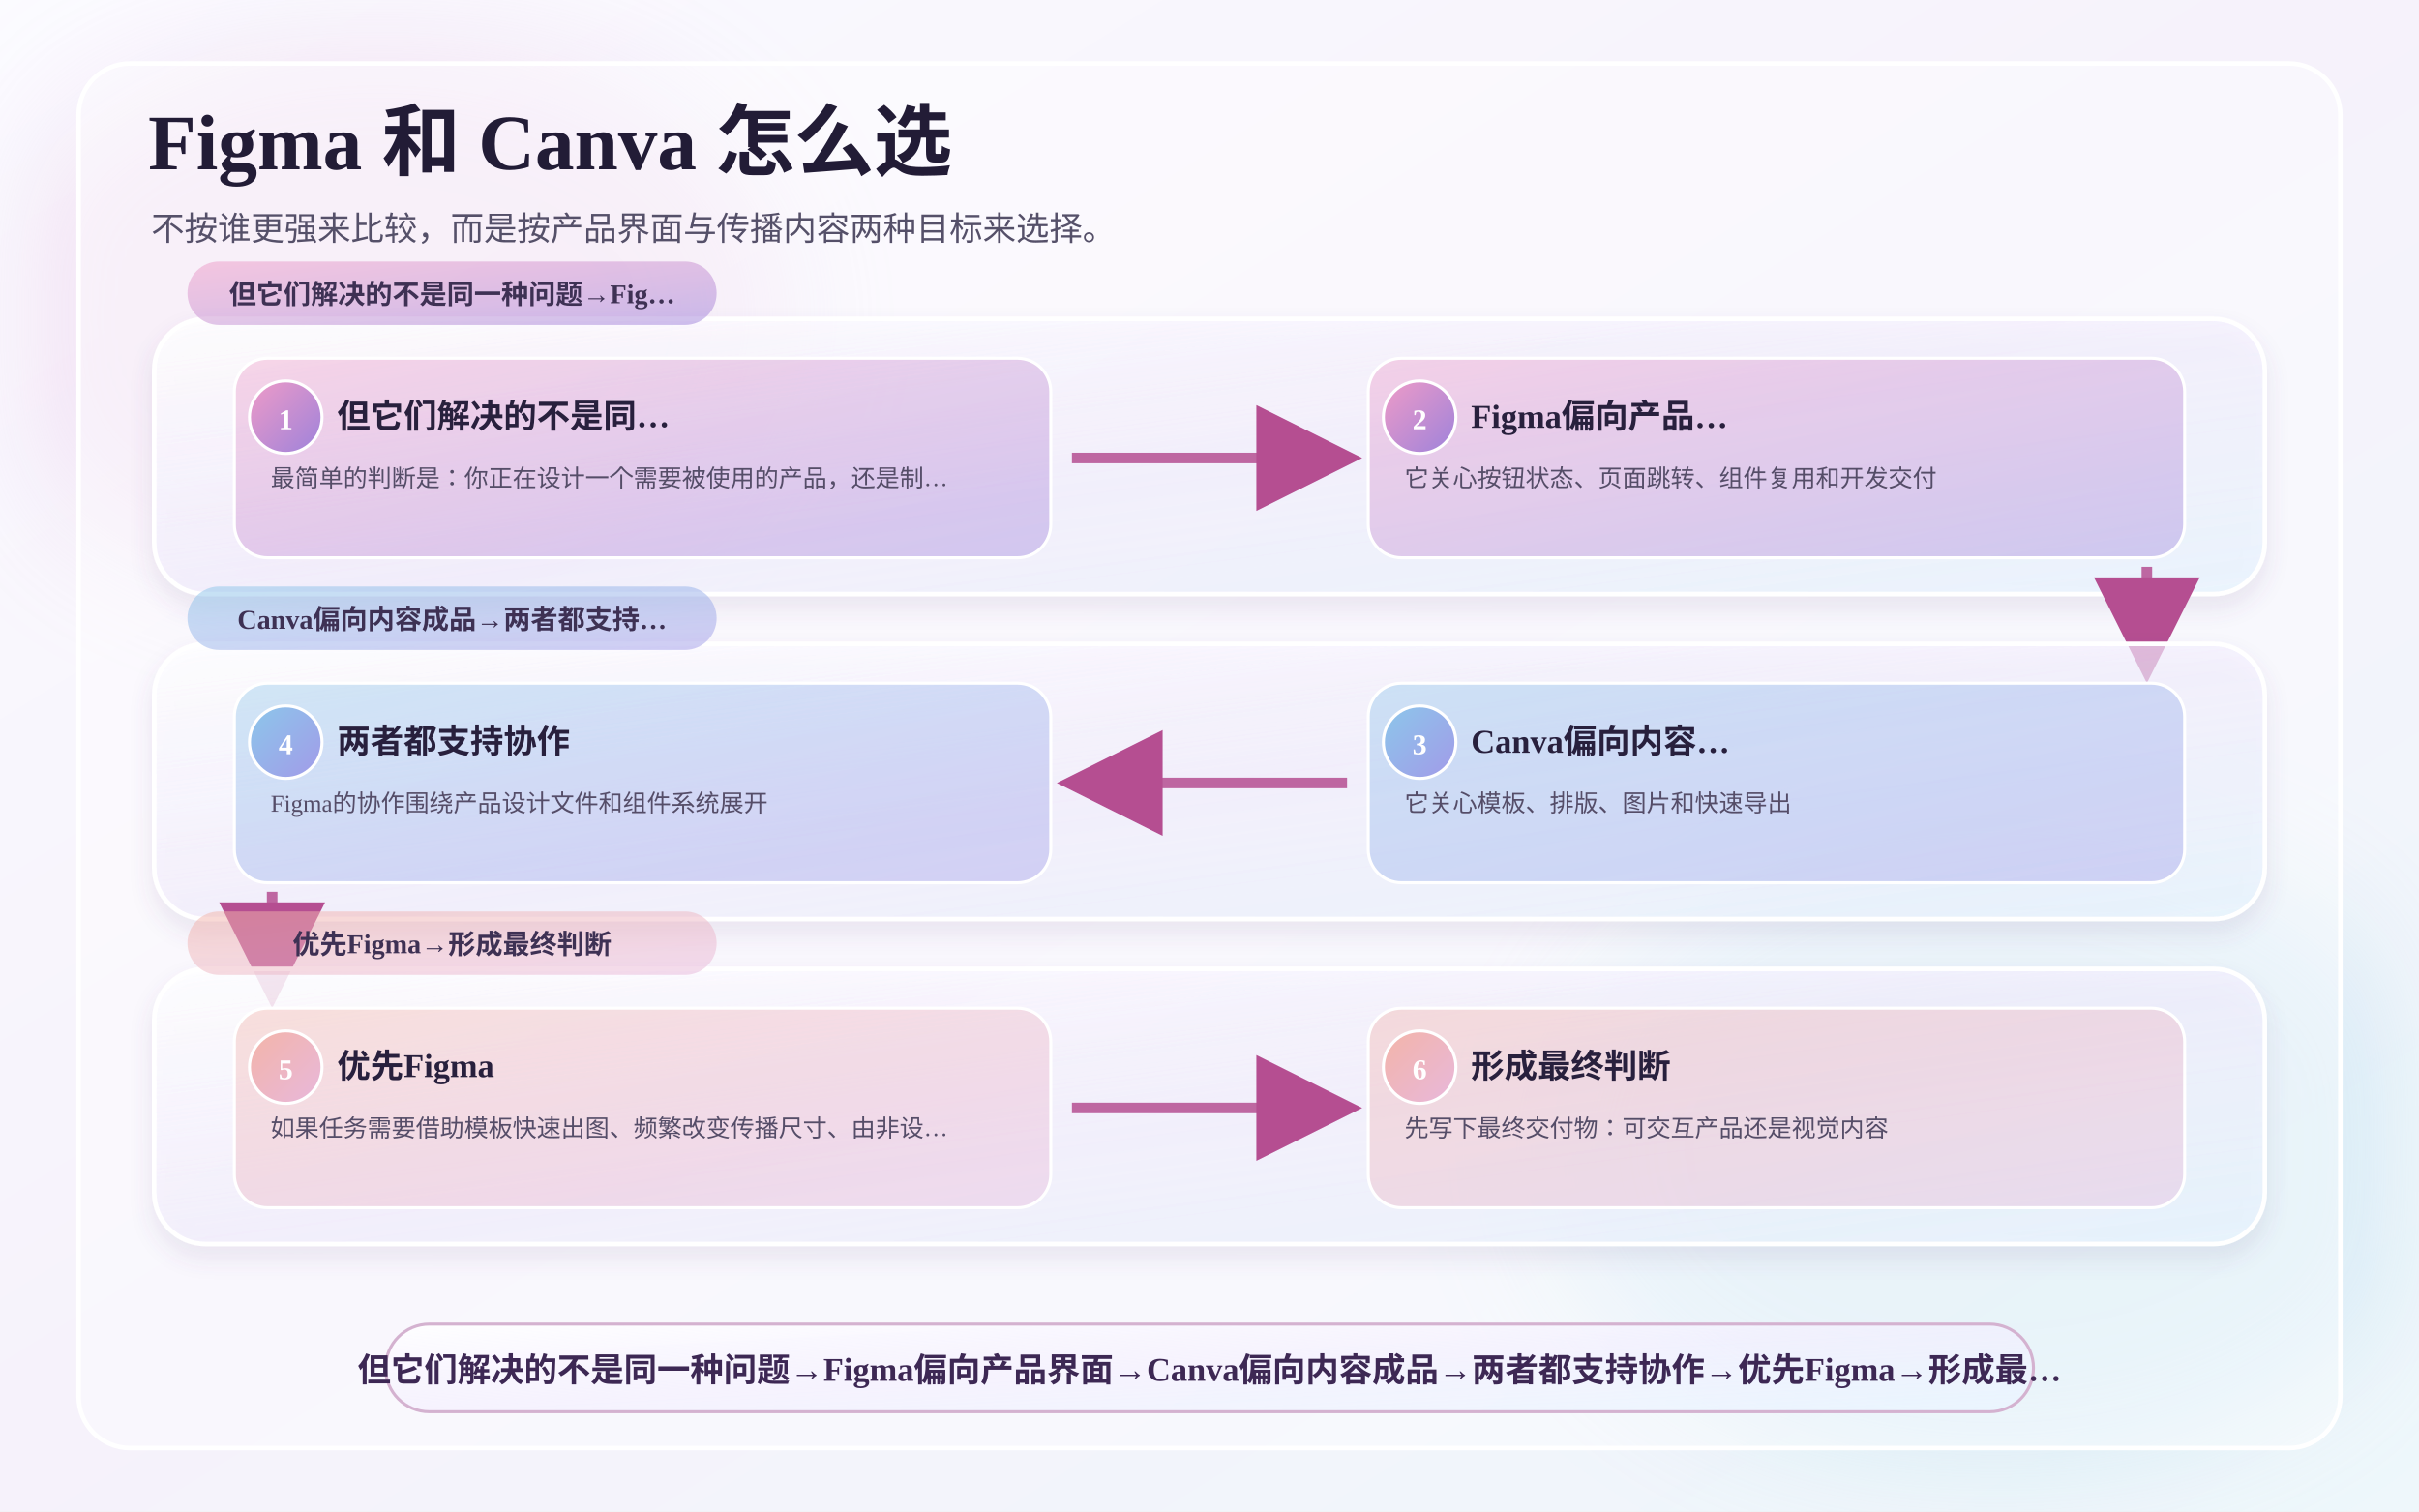
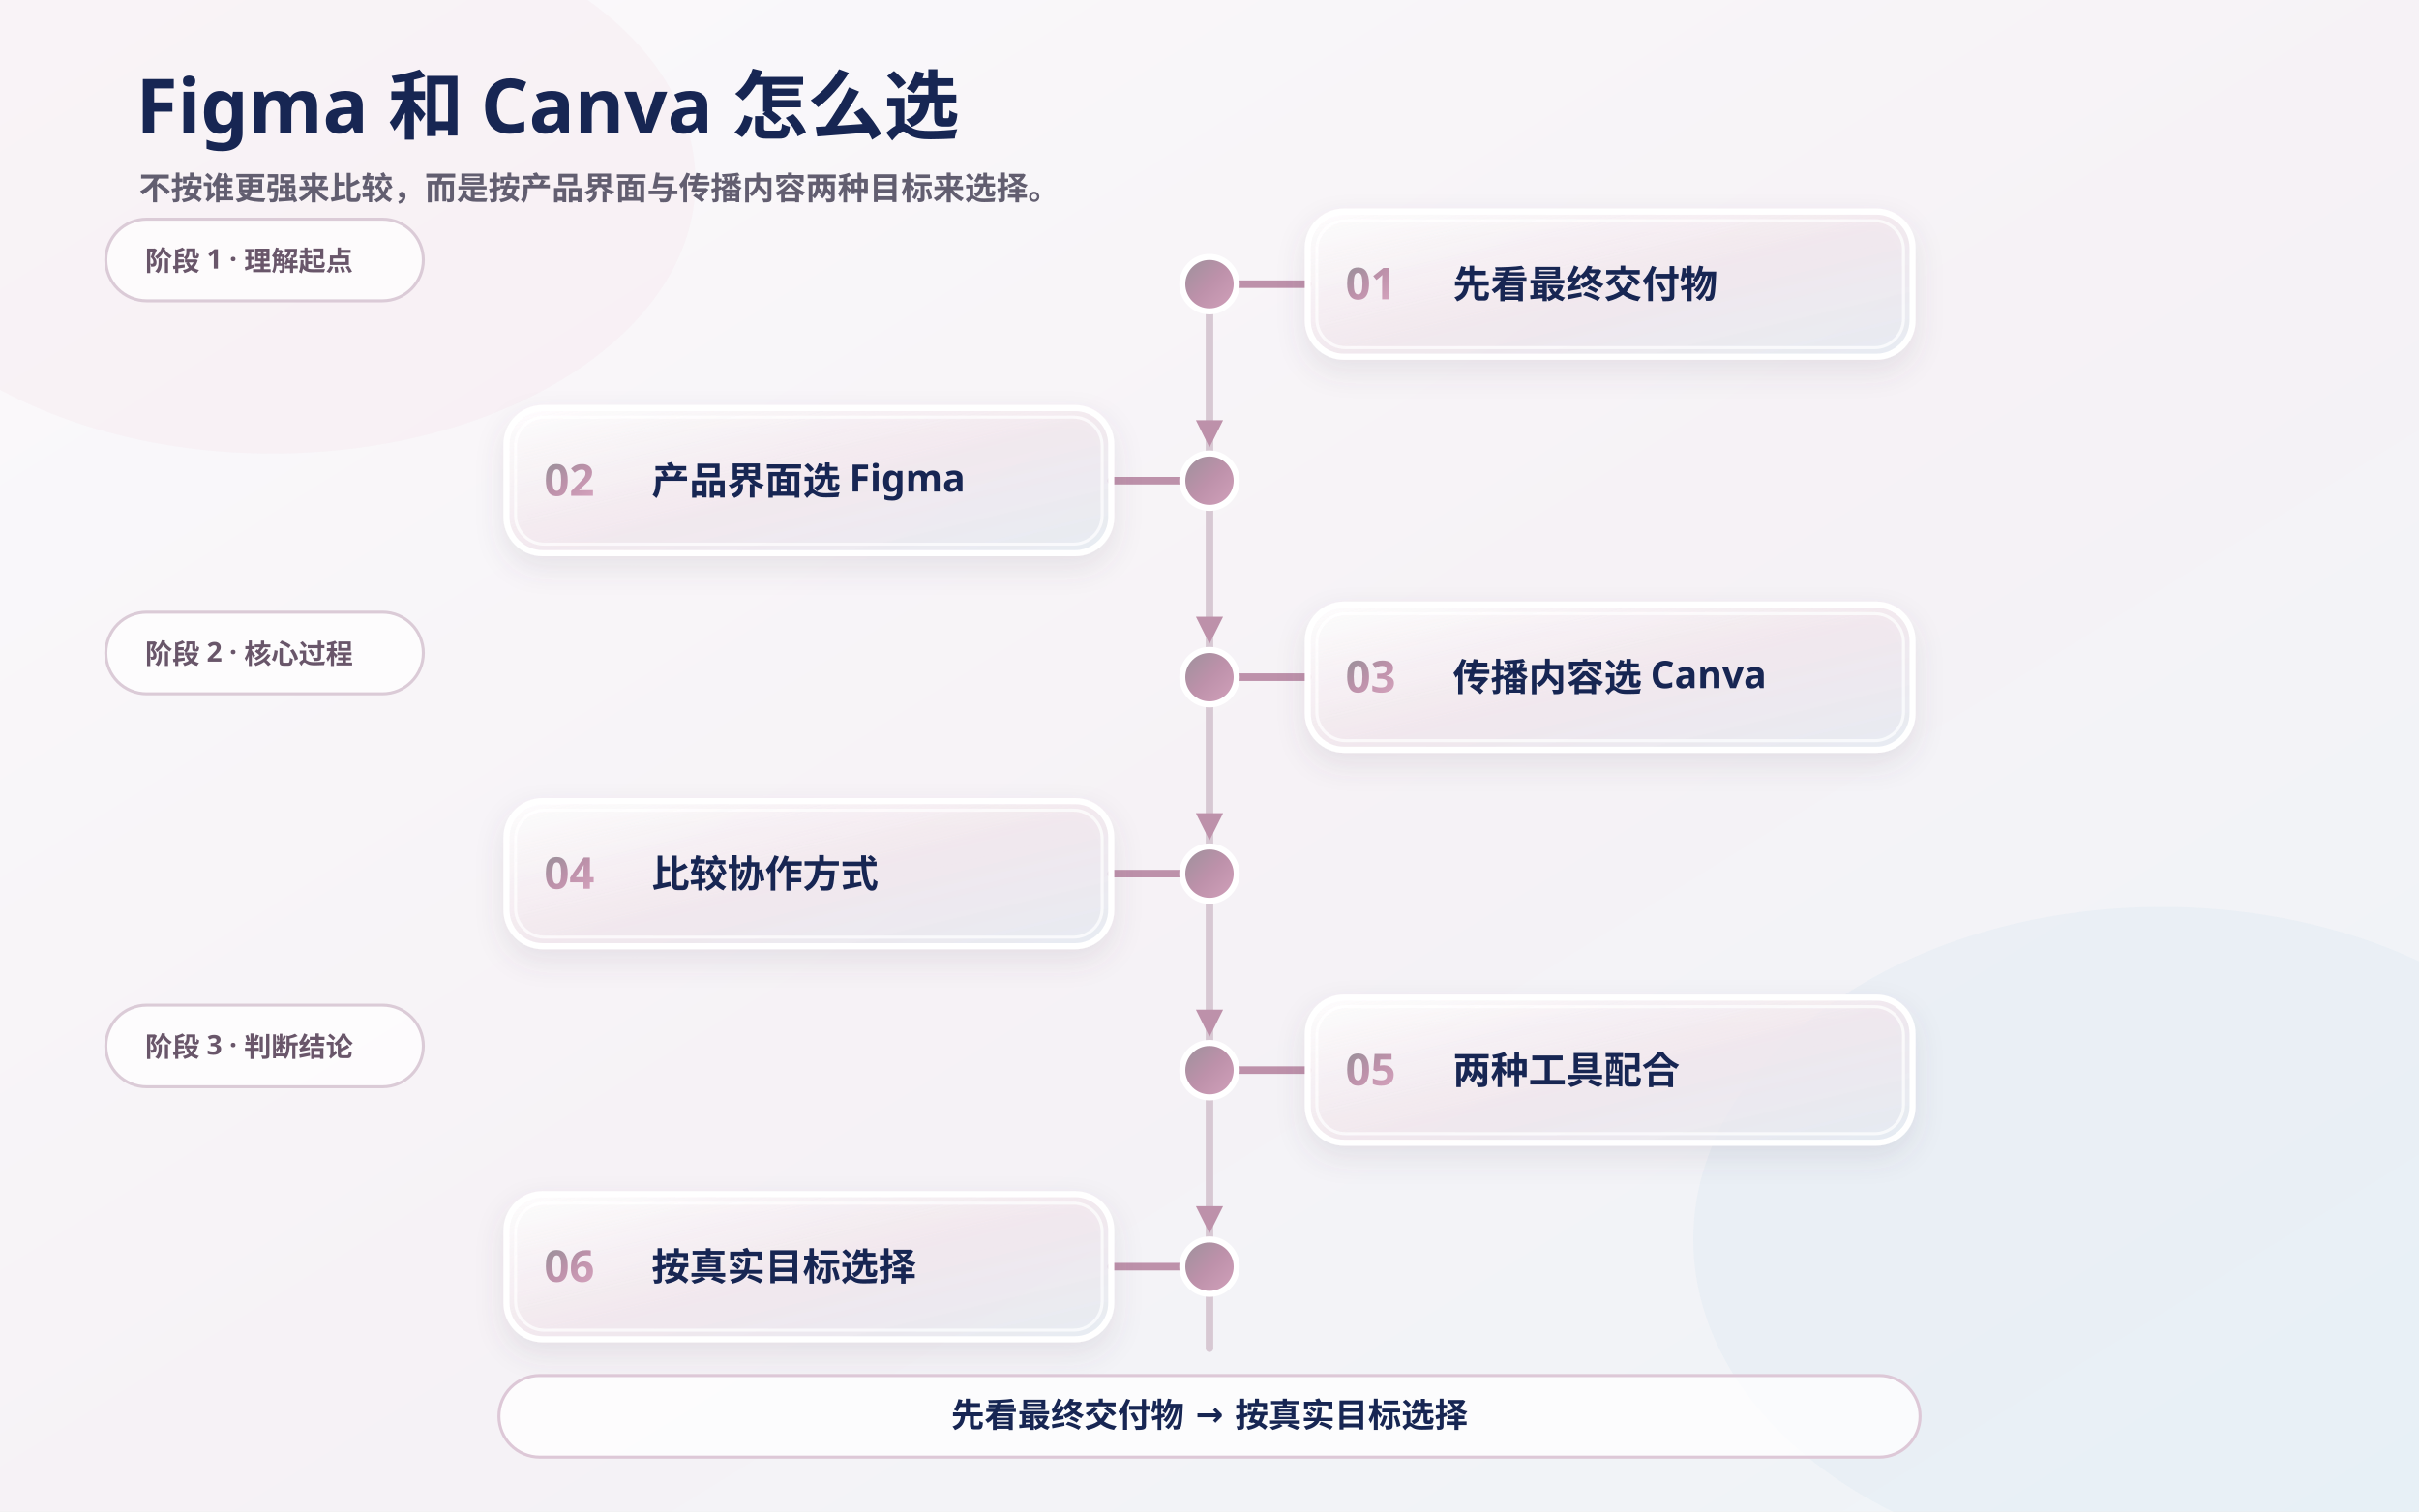
<svg xmlns="http://www.w3.org/2000/svg" width="1600" height="1000" viewBox="0 0 1600 1000">
  <defs>
-     <linearGradient id="bg" x1="0" y1="0" x2="1" y2="1">
-       <stop offset="0" stop-color="#fbfbff" />
-       <stop offset=".48" stop-color="#f6f2fb" />
-       <stop offset="1" stop-color="#eef7fb" />
+     <linearGradient id="bg3" x1="0" y1="0" x2="1" y2="1">
+       <stop stop-color="#fbfafc" />
+       <stop offset=".52" stop-color="#f6f2f6" />
+       <stop offset="1" stop-color="#eef4f8" />
    </linearGradient>
-     <linearGradient id="pink" x1="0" y1="0" x2="1" y2="1">
-       <stop stop-color="#ef9bc7" />
-       <stop offset="1" stop-color="#9d82db" />
+     <linearGradient id="glass3" x1="0" y1="0" x2="1" y2="1">
+       <stop stop-color="#ffffff" stop-opacity=".94" />
+       <stop offset=".52" stop-color="#f3e8ee" stop-opacity=".76" />
+       <stop offset="1" stop-color="#e5edf4" stop-opacity=".78" />
    </linearGradient>
-     <linearGradient id="blue" x1="0" y1="0" x2="1" y2="1">
-       <stop stop-color="#8cc7eb" />
-       <stop offset="1" stop-color="#a29ae8" />
+     <linearGradient id="accent3" x1="0" y1="0" x2="1" y2="1">
+       <stop stop-color="#9a919a" />
+       <stop offset=".5" stop-color="#bd91aa" />
+       <stop offset="1" stop-color="#d3a2bc" />
    </linearGradient>
-     <linearGradient id="peach" x1="0" y1="0" x2="1" y2="1">
-       <stop stop-color="#f3b4a8" />
-       <stop offset="1" stop-color="#e8b8dc" />
-     </linearGradient>
-     <linearGradient id="glass" x1="0" y1="0" x2="1" y2="1">
-       <stop stop-color="#ffffff" stop-opacity=".88" />
-       <stop offset=".5" stop-color="#f4efff" stop-opacity=".65" />
-       <stop offset="1" stop-color="#e9f6ff" stop-opacity=".74" />
-     </linearGradient>
-     <filter id="shadow" x="-20%" y="-20%" width="140%" height="150%">
-       <feDropShadow dx="0" dy="8" stdDeviation="7" flood-color="#6b568f" flood-opacity=".15" />
+     <filter id="shadow3" x="-20%" y="-30%" width="140%" height="170%">
+       <feDropShadow dx="0" dy="8" stdDeviation="9" flood-color="#62586d" flood-opacity=".14" />
    </filter>
-     <filter id="soft" x="-30%" y="-30%" width="160%" height="160%">
-       <feGaussianBlur stdDeviation="42" />
-     </filter>
-     <marker id="arrow" markerWidth="10" markerHeight="10" refX="8" refY="5" orient="auto">
-       <path d="M0,0 L10,5 L0,10 Z" fill="#b54e91" />
+     <marker id="down3" markerUnits="userSpaceOnUse" markerWidth="22" markerHeight="18" refX="16" refY="9" orient="auto">
+       <path d="M0 0L18 9L0 18Z" fill="#bd91aa" />
    </marker>
  </defs>
-   <rect width="1600" height="1000" fill="url(#bg)" />
-   <ellipse cx="250" cy="210" rx="270" ry="190" fill="#dda6da" opacity=".22" filter="url(#soft)" />
-   <ellipse cx="1320" cy="760" rx="300" ry="210" fill="#8fcce5" opacity=".22" filter="url(#soft)" />
-   <rect x="52" y="42" width="1496" height="916" rx="34" fill="#ffffff" fill-opacity=".38" stroke="#ffffff" stroke-width="3" />
-   <text x="98" y="112" text-anchor="start" font-size="52" font-weight="800" fill="#221c36">
-     <tspan x="98" dy="0">Figma 和 Canva 怎么选</tspan>
-   </text>
-   <text x="100" y="159" text-anchor="start" font-size="22" font-weight="520" fill="#555069">
-     <tspan x="100" dy="0">不按谁更强来比较，而是按产品界面与传播内容两种目标来选择。</tspan>
-   </text>
-   <rect x="102" y="211" width="1396" height="182" rx="34" fill="url(#glass)" stroke="#ffffff" stroke-width="3" filter="url(#shadow)" />
-   <rect x="124" y="173" width="350" height="42" rx="21" fill="url(#pink)" fill-opacity=".5" />
-   <text x="299" y="201" text-anchor="middle" font-size="18" font-weight="760" fill="#3e3154">
-     <tspan x="299" dy="0">但它们解决的不是同一种问题→Fig…</tspan>
-   </text>
-   <rect x="155" y="237" width="540" height="132" rx="22" fill="url(#pink)" fill-opacity=".38" stroke="#ffffff" stroke-width="2" />
-   <circle cx="189" cy="276" r="24" fill="url(#pink)" stroke="#ffffff" stroke-width="2" />
-   <text x="189" y="284" text-anchor="middle" font-size="19" font-weight="820" fill="#ffffff">
-     <tspan x="189" dy="0">1</tspan>
-   </text>
-   <text x="223" y="283" text-anchor="start" font-size="22" font-weight="800" fill="#28203d">
-     <tspan x="223" dy="0">但它们解决的不是同…</tspan>
-   </text>
-   <text x="179" y="322" text-anchor="start" font-size="16" font-weight="520" fill="#554d68">
-     <tspan x="179" dy="0">最简单的判断是：你正在设计一个需要被使用的产品，还是制…</tspan>
-   </text>
-   <path d="M 709 303 L 887 303" stroke="#b54e91" stroke-width="7" stroke-opacity=".84" marker-end="url(#arrow)" />
-   <rect x="905" y="237" width="540" height="132" rx="22" fill="url(#pink)" fill-opacity=".38" stroke="#ffffff" stroke-width="2" />
-   <circle cx="939" cy="276" r="24" fill="url(#pink)" stroke="#ffffff" stroke-width="2" />
-   <text x="939" y="284" text-anchor="middle" font-size="19" font-weight="820" fill="#ffffff">
-     <tspan x="939" dy="0">2</tspan>
-   </text>
-   <text x="973" y="283" text-anchor="start" font-size="22" font-weight="800" fill="#28203d">
-     <tspan x="973" dy="0">Figma偏向产品…</tspan>
-   </text>
-   <text x="929" y="322" text-anchor="start" font-size="16" font-weight="520" fill="#554d68">
-     <tspan x="929" dy="0">它关心按钮状态、页面跳转、组件复用和开发交付</tspan>
-   </text>
-   <path d="M 1420 375 C 1420 430,1420 370,1420 438" fill="none" stroke="#b54e91" stroke-width="7" stroke-opacity=".84" marker-end="url(#arrow)" />
-   <rect x="102" y="426" width="1396" height="182" rx="34" fill="url(#glass)" stroke="#ffffff" stroke-width="3" filter="url(#shadow)" />
-   <rect x="124" y="388" width="350" height="42" rx="21" fill="url(#blue)" fill-opacity=".5" />
-   <text x="299" y="416" text-anchor="middle" font-size="18" font-weight="760" fill="#3e3154">
-     <tspan x="299" dy="0">Canva偏向内容成品→两者都支持…</tspan>
-   </text>
-   <rect x="905" y="452" width="540" height="132" rx="22" fill="url(#blue)" fill-opacity=".38" stroke="#ffffff" stroke-width="2" />
-   <circle cx="939" cy="491" r="24" fill="url(#blue)" stroke="#ffffff" stroke-width="2" />
-   <text x="939" y="499" text-anchor="middle" font-size="19" font-weight="820" fill="#ffffff">
-     <tspan x="939" dy="0">3</tspan>
-   </text>
-   <text x="973" y="498" text-anchor="start" font-size="22" font-weight="800" fill="#28203d">
-     <tspan x="973" dy="0">Canva偏向内容…</tspan>
-   </text>
-   <text x="929" y="537" text-anchor="start" font-size="16" font-weight="520" fill="#554d68">
-     <tspan x="929" dy="0">它关心模板、排版、图片和快速导出</tspan>
-   </text>
-   <path d="M 891 518 L 713 518" stroke="#b54e91" stroke-width="7" stroke-opacity=".84" marker-end="url(#arrow)" />
-   <rect x="155" y="452" width="540" height="132" rx="22" fill="url(#blue)" fill-opacity=".38" stroke="#ffffff" stroke-width="2" />
-   <circle cx="189" cy="491" r="24" fill="url(#blue)" stroke="#ffffff" stroke-width="2" />
-   <text x="189" y="499" text-anchor="middle" font-size="19" font-weight="820" fill="#ffffff">
-     <tspan x="189" dy="0">4</tspan>
-   </text>
-   <text x="223" y="498" text-anchor="start" font-size="22" font-weight="800" fill="#28203d">
-     <tspan x="223" dy="0">两者都支持协作</tspan>
-   </text>
-   <text x="179" y="537" text-anchor="start" font-size="16" font-weight="520" fill="#554d68">
-     <tspan x="179" dy="0">Figma的协作围绕产品设计文件和组件系统展开</tspan>
-   </text>
-   <path d="M 180 590 C 180 645,180 585,180 653" fill="none" stroke="#b54e91" stroke-width="7" stroke-opacity=".84" marker-end="url(#arrow)" />
-   <rect x="102" y="641" width="1396" height="182" rx="34" fill="url(#glass)" stroke="#ffffff" stroke-width="3" filter="url(#shadow)" />
-   <rect x="124" y="603" width="350" height="42" rx="21" fill="url(#peach)" fill-opacity=".5" />
-   <text x="299" y="631" text-anchor="middle" font-size="18" font-weight="760" fill="#3e3154">
-     <tspan x="299" dy="0">优先Figma→形成最终判断</tspan>
-   </text>
-   <rect x="155" y="667" width="540" height="132" rx="22" fill="url(#peach)" fill-opacity=".38" stroke="#ffffff" stroke-width="2" />
-   <circle cx="189" cy="706" r="24" fill="url(#peach)" stroke="#ffffff" stroke-width="2" />
-   <text x="189" y="714" text-anchor="middle" font-size="19" font-weight="820" fill="#ffffff">
-     <tspan x="189" dy="0">5</tspan>
-   </text>
-   <text x="223" y="713" text-anchor="start" font-size="22" font-weight="800" fill="#28203d">
-     <tspan x="223" dy="0">优先Figma</tspan>
-   </text>
-   <text x="179" y="752" text-anchor="start" font-size="16" font-weight="520" fill="#554d68">
-     <tspan x="179" dy="0">如果任务需要借助模板快速出图、频繁改变传播尺寸、由非设…</tspan>
-   </text>
-   <path d="M 709 733 L 887 733" stroke="#b54e91" stroke-width="7" stroke-opacity=".84" marker-end="url(#arrow)" />
-   <rect x="905" y="667" width="540" height="132" rx="22" fill="url(#peach)" fill-opacity=".38" stroke="#ffffff" stroke-width="2" />
-   <circle cx="939" cy="706" r="24" fill="url(#peach)" stroke="#ffffff" stroke-width="2" />
-   <text x="939" y="714" text-anchor="middle" font-size="19" font-weight="820" fill="#ffffff">
-     <tspan x="939" dy="0">6</tspan>
-   </text>
-   <text x="973" y="713" text-anchor="start" font-size="22" font-weight="800" fill="#28203d">
-     <tspan x="973" dy="0">形成最终判断</tspan>
-   </text>
-   <text x="929" y="752" text-anchor="start" font-size="16" font-weight="520" fill="#554d68">
-     <tspan x="929" dy="0">先写下最终交付物：可交互产品还是视觉内容</tspan>
-   </text>
-   <rect x="255" y="876" width="1090" height="58" rx="29" fill="url(#glass)" stroke="#d4b2d0" stroke-width="2" />
-   <text x="800" y="914" text-anchor="middle" font-size="22" font-weight="780" fill="#3d2854">
-     <tspan x="800" dy="0">但它们解决的不是同一种问题→Figma偏向产品界面→Canva偏向内容成品→两者都支持协作→优先Figma→形成最…</tspan>
-   </text>
+   <rect width="1600" height="1000" fill="url(#bg3)" />
+   <ellipse cx="180" cy="120" rx="280" ry="180" fill="#eab7cc" opacity=".10" />
+   <ellipse cx="1430" cy="820" rx="310" ry="220" fill="#a9cfe2" opacity=".11" />
+   <text x="90" y="88" font-family="Noto Sans SC, Microsoft YaHei, sans-serif" font-size="50" font-weight="900" fill="#172653">Figma 和 Canva 怎么选</text>
+   <text x="92" y="132" font-family="Noto Sans SC, Microsoft YaHei, sans-serif" font-size="21" font-weight="560" fill="#625e70">不按谁更强来比较，而是按产品界面与传播内容两种目标来选择。</text>
+   <path d="M800 184 V892" stroke="#d7c8d3" stroke-width="5" stroke-linecap="round" />
+   <rect x="70" y="145.0" width="210" height="54" rx="27" fill="#fff" fill-opacity=".7" stroke="#dbcbd7" stroke-width="2" />
+   <text x="96" y="179.0" font-family="Noto Sans SC, Microsoft YaHei, sans-serif" font-size="18" font-weight="850" fill="#69566a">阶段 1 · 理解起点</text>
+   <path d="M817 188.0 H865" stroke="#bd91aa" stroke-width="5" stroke-linecap="round" />
+   <circle cx="800" cy="188.0" r="18" fill="url(#accent3)" stroke="#fff" stroke-width="4" />
+   <g filter="url(#shadow3)">
+     <rect x="865" y="140.0" width="400" height="96" rx="24" fill="url(#glass3)" stroke="#fff" stroke-width="4" />
+     <rect x="871" y="146.0" width="388" height="84" rx="19" fill="none" stroke="#fff" stroke-opacity=".72" stroke-width="2" />
+   </g>
+   <text x="890" y="198.0" font-family="Noto Sans SC, Microsoft YaHei, sans-serif" font-size="29" font-weight="900" fill="url(#accent3)">01</text>
+   <text x="961" y="197.0" font-family="Noto Sans SC, Microsoft YaHei, sans-serif" font-size="25" font-weight="850" fill="#172653">先看最终交付物</text>
+   <path d="M800 210.0 V294.0" stroke="url(#accent3)" stroke-width="7" stroke-linecap="round" marker-end="url(#down3)" />
+   <path d="M783 318.0 H735" stroke="#bd91aa" stroke-width="5" stroke-linecap="round" />
+   <circle cx="800" cy="318.0" r="18" fill="url(#accent3)" stroke="#fff" stroke-width="4" />
+   <g filter="url(#shadow3)">
+     <rect x="335" y="270.0" width="400" height="96" rx="24" fill="url(#glass3)" stroke="#fff" stroke-width="4" />
+     <rect x="341" y="276.0" width="388" height="84" rx="19" fill="none" stroke="#fff" stroke-opacity=".72" stroke-width="2" />
+   </g>
+   <text x="360" y="328.0" font-family="Noto Sans SC, Microsoft YaHei, sans-serif" font-size="29" font-weight="900" fill="url(#accent3)">02</text>
+   <text x="431" y="327.0" font-family="Noto Sans SC, Microsoft YaHei, sans-serif" font-size="25" font-weight="850" fill="#172653">产品界面选 Figma</text>
+   <path d="M800 340.0 V424.0" stroke="url(#accent3)" stroke-width="7" stroke-linecap="round" marker-end="url(#down3)" />
+   <rect x="70" y="405.0" width="210" height="54" rx="27" fill="#fff" fill-opacity=".7" stroke="#dbcbd7" stroke-width="2" />
+   <text x="96" y="439.0" font-family="Noto Sans SC, Microsoft YaHei, sans-serif" font-size="18" font-weight="850" fill="#69566a">阶段 2 · 核心过程</text>
+   <path d="M817 448.0 H865" stroke="#bd91aa" stroke-width="5" stroke-linecap="round" />
+   <circle cx="800" cy="448.0" r="18" fill="url(#accent3)" stroke="#fff" stroke-width="4" />
+   <g filter="url(#shadow3)">
+     <rect x="865" y="400.0" width="400" height="96" rx="24" fill="url(#glass3)" stroke="#fff" stroke-width="4" />
+     <rect x="871" y="406.0" width="388" height="84" rx="19" fill="none" stroke="#fff" stroke-opacity=".72" stroke-width="2" />
+   </g>
+   <text x="890" y="458.0" font-family="Noto Sans SC, Microsoft YaHei, sans-serif" font-size="29" font-weight="900" fill="url(#accent3)">03</text>
+   <text x="961" y="457.0" font-family="Noto Sans SC, Microsoft YaHei, sans-serif" font-size="25" font-weight="850" fill="#172653">传播内容选 Canva</text>
+   <path d="M800 470.0 V554.0" stroke="url(#accent3)" stroke-width="7" stroke-linecap="round" marker-end="url(#down3)" />
+   <path d="M783 578.0 H735" stroke="#bd91aa" stroke-width="5" stroke-linecap="round" />
+   <circle cx="800" cy="578.0" r="18" fill="url(#accent3)" stroke="#fff" stroke-width="4" />
+   <g filter="url(#shadow3)">
+     <rect x="335" y="530.0" width="400" height="96" rx="24" fill="url(#glass3)" stroke="#fff" stroke-width="4" />
+     <rect x="341" y="536.0" width="388" height="84" rx="19" fill="none" stroke="#fff" stroke-opacity=".72" stroke-width="2" />
+   </g>
+   <text x="360" y="588.0" font-family="Noto Sans SC, Microsoft YaHei, sans-serif" font-size="29" font-weight="900" fill="url(#accent3)">04</text>
+   <text x="431" y="587.0" font-family="Noto Sans SC, Microsoft YaHei, sans-serif" font-size="25" font-weight="850" fill="#172653">比较协作方式</text>
+   <path d="M800 600.0 V684.0" stroke="url(#accent3)" stroke-width="7" stroke-linecap="round" marker-end="url(#down3)" />
+   <rect x="70" y="665.0" width="210" height="54" rx="27" fill="#fff" fill-opacity=".7" stroke="#dbcbd7" stroke-width="2" />
+   <text x="96" y="699.0" font-family="Noto Sans SC, Microsoft YaHei, sans-serif" font-size="18" font-weight="850" fill="#69566a">阶段 3 · 判断结论</text>
+   <path d="M817 708.0 H865" stroke="#bd91aa" stroke-width="5" stroke-linecap="round" />
+   <circle cx="800" cy="708.0" r="18" fill="url(#accent3)" stroke="#fff" stroke-width="4" />
+   <g filter="url(#shadow3)">
+     <rect x="865" y="660.0" width="400" height="96" rx="24" fill="url(#glass3)" stroke="#fff" stroke-width="4" />
+     <rect x="871" y="666.0" width="388" height="84" rx="19" fill="none" stroke="#fff" stroke-opacity=".72" stroke-width="2" />
+   </g>
+   <text x="890" y="718.0" font-family="Noto Sans SC, Microsoft YaHei, sans-serif" font-size="29" font-weight="900" fill="url(#accent3)">05</text>
+   <text x="961" y="717.0" font-family="Noto Sans SC, Microsoft YaHei, sans-serif" font-size="25" font-weight="850" fill="#172653">两种工具配合</text>
+   <path d="M800 730.0 V814.0" stroke="url(#accent3)" stroke-width="7" stroke-linecap="round" marker-end="url(#down3)" />
+   <path d="M783 838.0 H735" stroke="#bd91aa" stroke-width="5" stroke-linecap="round" />
+   <circle cx="800" cy="838.0" r="18" fill="url(#accent3)" stroke="#fff" stroke-width="4" />
+   <g filter="url(#shadow3)">
+     <rect x="335" y="790.0" width="400" height="96" rx="24" fill="url(#glass3)" stroke="#fff" stroke-width="4" />
+     <rect x="341" y="796.0" width="388" height="84" rx="19" fill="none" stroke="#fff" stroke-opacity=".72" stroke-width="2" />
+   </g>
+   <text x="360" y="848.0" font-family="Noto Sans SC, Microsoft YaHei, sans-serif" font-size="29" font-weight="900" fill="url(#accent3)">06</text>
+   <text x="431" y="847.0" font-family="Noto Sans SC, Microsoft YaHei, sans-serif" font-size="25" font-weight="850" fill="#172653">按真实目标选择</text>
+   <rect x="330" y="910" width="940" height="54" rx="27" fill="#fff" fill-opacity=".76" stroke="#ddc8d7" stroke-width="2" />
+   <text x="800" y="944" text-anchor="middle" font-family="Noto Sans SC, Microsoft YaHei, sans-serif" font-size="22" font-weight="820" fill="#172653">先看最终交付物  →  按真实目标选择</text>
</svg>
